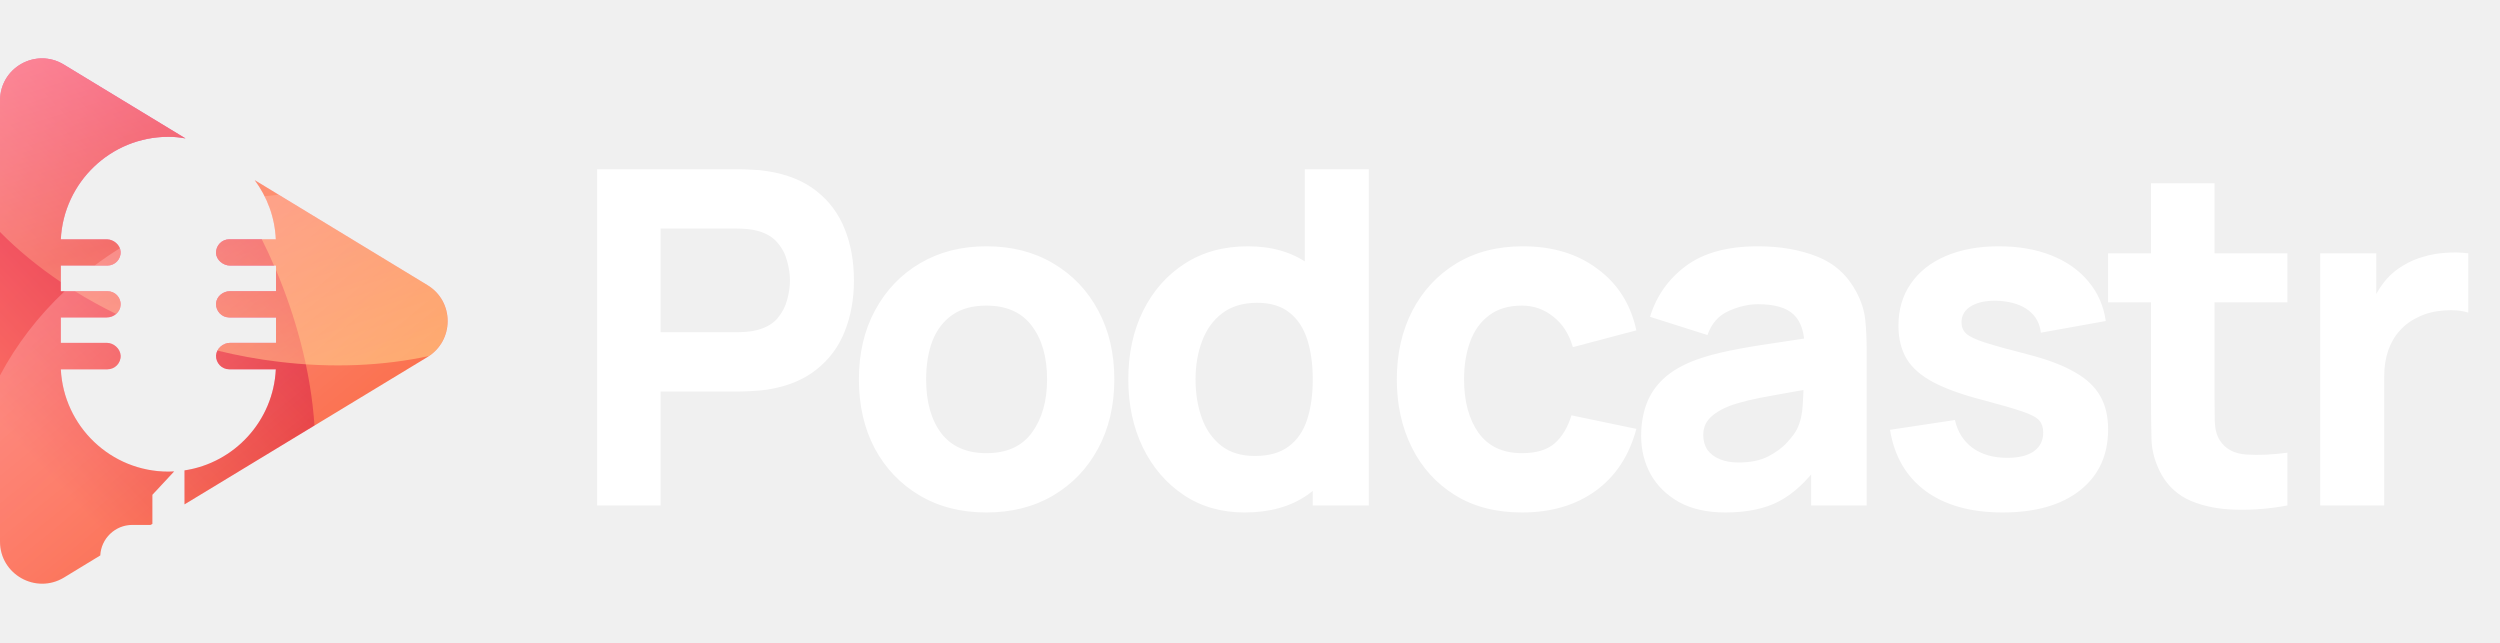
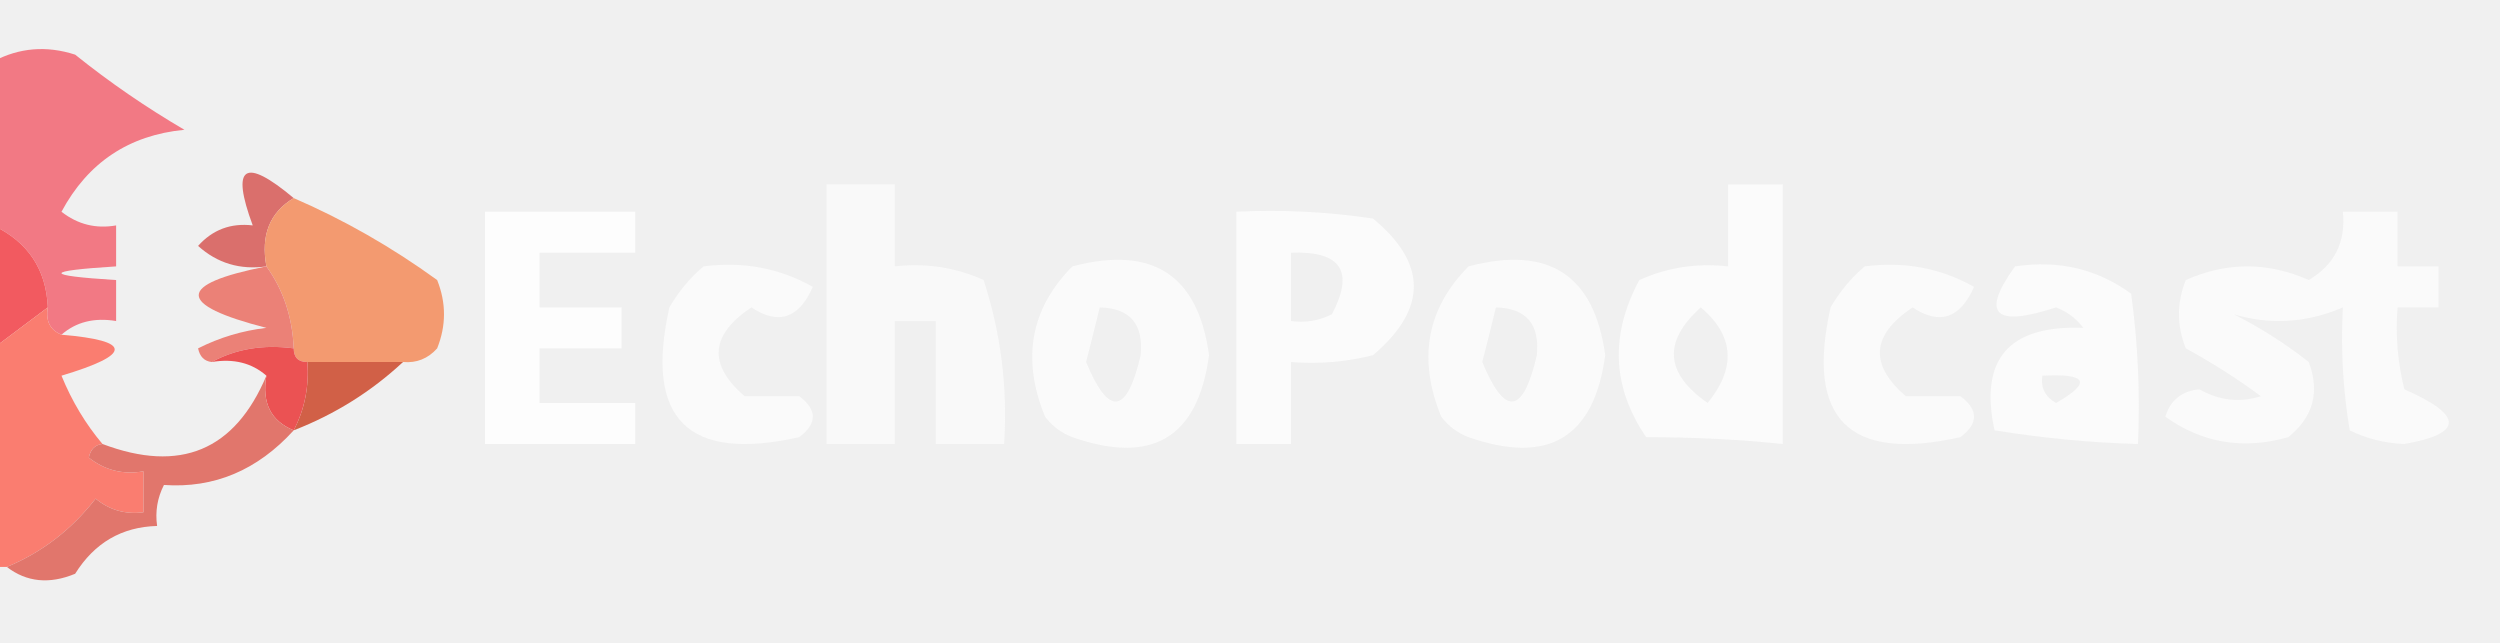
- <svg xmlns="http://www.w3.org/2000/svg" width="183" height="47" viewBox="0 0 183 47" fill="none">
-   <path fill-rule="evenodd" clip-rule="evenodd" d="M7.341 40.657L4.675 42.281C2.621 43.516 0 42.042 0 39.645V7.363C0 4.951 2.621 3.477 4.675 4.728L13.58 10.133C13.178 10.058 12.761 10.014 12.329 10.014C8.1 10.014 4.661 13.349 4.452 17.518H7.817C8.309 17.518 8.8 17.92 8.83 18.427C8.86 18.978 8.413 19.439 7.862 19.439H4.452V21.315H7.862C8.413 21.315 8.86 21.762 8.83 22.328C8.8 22.849 8.338 23.236 7.817 23.236H4.452V25.097H7.817C8.309 25.097 8.8 25.514 8.83 26.021C8.86 26.572 8.413 27.033 7.862 27.033H4.452C4.661 31.202 8.1 34.523 12.329 34.523C12.463 34.523 12.597 34.508 12.746 34.508L11.153 36.22V38.35L11.019 38.424H9.679C8.428 38.424 7.4 39.422 7.341 40.657ZM31.284 26.14L13.505 36.92V34.434C17.168 33.883 20.012 30.8 20.191 27.033H16.781C16.23 27.033 15.798 26.572 15.813 26.021C15.843 25.514 16.334 25.097 16.841 25.097H20.206V23.236H16.781C16.23 23.236 15.798 22.775 15.813 22.224C15.843 21.703 16.32 21.315 16.841 21.315H20.206V19.439H16.841C16.334 19.439 15.843 19.037 15.813 18.531C15.798 17.98 16.23 17.518 16.781 17.518H20.191C20.116 15.895 19.551 14.406 18.642 13.185L31.284 20.869C33.264 22.06 33.264 24.934 31.284 26.14Z" fill="url(#paint0_linear_3688_1852)" />
-   <path style="mix-blend-mode:multiply" fill-rule="evenodd" clip-rule="evenodd" d="M12.746 34.508L11.153 36.22V38.35L11.019 38.424H9.679C8.428 38.424 7.4 39.422 7.341 40.657L4.675 42.281C2.621 43.516 0 42.042 0 39.645V7.363C0 4.951 2.621 3.477 4.675 4.728L13.58 10.133C13.178 10.058 12.761 10.014 12.329 10.014C8.1 10.014 4.661 13.349 4.452 17.518H7.817C8.309 17.518 8.8 17.92 8.83 18.427C8.86 18.978 8.413 19.439 7.862 19.439H4.452V21.315H7.862C8.413 21.315 8.86 21.762 8.83 22.328C8.8 22.849 8.338 23.236 7.817 23.236H4.452V25.097H7.817C8.309 25.097 8.8 25.514 8.83 26.021C8.86 26.572 8.413 27.033 7.862 27.033H4.452C4.661 31.202 8.1 34.523 12.329 34.523C12.463 34.523 12.597 34.508 12.746 34.508ZM23.02 31.143L13.505 36.92V34.434C17.168 33.883 20.012 30.8 20.191 27.033H16.781C16.23 27.033 15.798 26.572 15.813 26.021C15.843 25.514 16.334 25.097 16.841 25.097H20.206V23.236H16.781C16.23 23.236 15.798 22.775 15.813 22.224C15.843 21.703 16.32 21.315 16.841 21.315H20.206V19.767C20.906 21.434 21.501 23.162 21.978 24.948C22.544 27.093 22.886 29.162 23.02 31.143ZM16.781 17.518H19.163C19.481 18.144 19.779 18.784 20.057 19.439H16.841C16.334 19.439 15.843 19.037 15.813 18.531C15.798 17.98 16.23 17.518 16.781 17.518Z" fill="url(#paint1_linear_3688_1852)" />
-   <path style="mix-blend-mode:screen" fill-rule="evenodd" clip-rule="evenodd" d="M4.452 20.645V19.439H7.862C8.413 19.439 8.86 18.978 8.83 18.427C8.8 17.92 8.309 17.518 7.817 17.518H4.452C4.661 13.349 8.1 10.014 12.329 10.014C12.761 10.014 13.178 10.058 13.58 10.133L4.675 4.728C2.621 3.477 0 4.951 0 7.363V16.982C1.31 18.308 2.799 19.529 4.452 20.645ZM8.83 22.328C8.86 21.762 8.413 21.315 7.862 21.315H5.48C6.442 21.911 7.45 22.467 8.502 22.983C8.696 22.819 8.815 22.581 8.83 22.328ZM31.284 20.869L18.642 13.185C19.551 14.406 20.116 15.895 20.191 17.518H16.781C16.23 17.518 15.798 17.98 15.813 18.531C15.843 19.037 16.334 19.439 16.841 19.439H20.206V21.315H16.841C16.32 21.315 15.843 21.703 15.813 22.224C15.798 22.775 16.23 23.236 16.781 23.236H20.206V25.097H16.841C16.453 25.097 16.096 25.336 15.918 25.663C17.377 26.021 18.881 26.303 20.414 26.482C24.33 26.959 28.038 26.78 31.388 26.065C33.249 24.829 33.22 22.045 31.284 20.869Z" fill="url(#paint2_linear_3688_1852)" />
-   <path style="mix-blend-mode:screen" fill-rule="evenodd" clip-rule="evenodd" d="M31.284 26.14L13.505 36.92V34.433C17.168 33.883 20.012 30.8 20.191 27.033H16.781C16.23 27.033 15.798 26.572 15.813 26.02C15.843 25.514 16.334 25.097 16.841 25.097H20.206V23.236H16.781C16.23 23.236 15.798 22.774 15.813 22.224C15.843 21.702 16.32 21.315 16.841 21.315H20.206V19.439H16.841C16.334 19.439 15.843 19.037 15.813 18.531C15.798 17.98 16.23 17.518 16.781 17.518H20.191C20.131 16.387 19.834 15.315 19.357 14.362C19.704 14.322 20.052 14.287 20.399 14.257L31.284 20.869C33.264 22.06 33.264 24.934 31.284 26.14ZM0 39.645V27.48C1.191 25.231 2.799 23.132 4.735 21.315H7.862C8.413 21.315 8.86 21.762 8.83 22.328C8.8 22.849 8.338 23.236 7.817 23.236H4.452V25.097H7.817C8.309 25.097 8.8 25.514 8.83 26.02C8.86 26.572 8.413 27.033 7.862 27.033H4.452C4.661 31.202 8.1 34.523 12.329 34.523C12.463 34.523 12.597 34.508 12.746 34.508L11.153 36.22V38.349L11.019 38.424H9.679C8.428 38.424 7.4 39.422 7.341 40.657L4.675 42.281C2.621 43.516 0 42.042 0 39.645ZM6.924 19.439C7.519 18.992 8.135 18.57 8.77 18.174C8.8 18.248 8.83 18.337 8.83 18.427C8.86 18.977 8.413 19.439 7.862 19.439H6.924Z" fill="url(#paint3_linear_3688_1852)" />
-   <path d="M43.708 37V12.389H54.099C54.338 12.389 54.657 12.4 55.056 12.423C55.466 12.435 55.831 12.469 56.15 12.526C57.62 12.754 58.822 13.238 59.756 13.979C60.702 14.719 61.397 15.653 61.841 16.782C62.285 17.898 62.508 19.146 62.508 20.524C62.508 21.903 62.28 23.156 61.824 24.284C61.38 25.401 60.684 26.33 59.739 27.07C58.804 27.811 57.608 28.295 56.15 28.523C55.831 28.569 55.466 28.603 55.056 28.625C54.646 28.648 54.327 28.66 54.099 28.66H48.356V37H43.708ZM48.356 24.319H53.894C54.133 24.319 54.395 24.307 54.68 24.284C54.965 24.262 55.227 24.216 55.466 24.148C56.093 23.977 56.577 23.692 56.919 23.293C57.261 22.883 57.494 22.433 57.62 21.943C57.756 21.442 57.825 20.969 57.825 20.524C57.825 20.08 57.756 19.613 57.62 19.123C57.494 18.622 57.261 18.172 56.919 17.773C56.577 17.363 56.093 17.072 55.466 16.901C55.227 16.833 54.965 16.787 54.68 16.764C54.395 16.742 54.133 16.73 53.894 16.73H48.356V24.319ZM72.202 37.513C70.345 37.513 68.716 37.097 67.314 36.265C65.913 35.433 64.819 34.288 64.033 32.83C63.258 31.36 62.871 29.674 62.871 27.771C62.871 25.845 63.27 24.153 64.067 22.695C64.865 21.225 65.964 20.08 67.366 19.26C68.767 18.439 70.379 18.029 72.202 18.029C74.06 18.029 75.689 18.445 77.09 19.277C78.503 20.108 79.603 21.259 80.389 22.729C81.175 24.188 81.568 25.868 81.568 27.771C81.568 29.685 81.169 31.377 80.372 32.847C79.586 34.305 78.486 35.45 77.073 36.282C75.672 37.102 74.048 37.513 72.202 37.513ZM72.202 33.172C73.695 33.172 74.806 32.67 75.535 31.668C76.276 30.654 76.646 29.355 76.646 27.771C76.646 26.13 76.27 24.82 75.518 23.84C74.777 22.86 73.672 22.37 72.202 22.37C71.188 22.37 70.356 22.598 69.707 23.054C69.058 23.51 68.573 24.142 68.254 24.951C67.947 25.76 67.793 26.7 67.793 27.771C67.793 29.423 68.163 30.739 68.904 31.719C69.656 32.687 70.755 33.172 72.202 33.172ZM91.103 37.513C89.406 37.513 87.919 37.086 86.643 36.231C85.367 35.376 84.37 34.214 83.652 32.744C82.945 31.274 82.592 29.617 82.592 27.771C82.592 25.891 82.951 24.222 83.669 22.763C84.398 21.294 85.418 20.137 86.728 19.294C88.038 18.451 89.576 18.029 91.343 18.029C93.097 18.029 94.573 18.456 95.769 19.311C96.966 20.166 97.871 21.328 98.487 22.797C99.102 24.267 99.409 25.925 99.409 27.771C99.409 29.617 99.096 31.274 98.469 32.744C97.854 34.214 96.931 35.376 95.701 36.231C94.47 37.086 92.938 37.513 91.103 37.513ZM91.855 33.377C92.892 33.377 93.718 33.143 94.334 32.676C94.96 32.209 95.41 31.554 95.684 30.71C95.957 29.867 96.094 28.887 96.094 27.771C96.094 26.654 95.957 25.674 95.684 24.831C95.41 23.988 94.972 23.333 94.368 22.866C93.775 22.399 92.995 22.165 92.026 22.165C90.989 22.165 90.135 22.422 89.463 22.934C88.802 23.436 88.312 24.113 87.993 24.968C87.674 25.811 87.514 26.745 87.514 27.771C87.514 28.808 87.668 29.753 87.976 30.608C88.283 31.451 88.756 32.123 89.394 32.625C90.032 33.126 90.853 33.377 91.855 33.377ZM96.094 37V24.353H95.513V12.389H100.196V37H96.094ZM111.407 37.513C109.493 37.513 107.852 37.086 106.485 36.231C105.118 35.376 104.07 34.214 103.34 32.744C102.611 31.274 102.247 29.617 102.247 27.771C102.247 25.902 102.623 24.233 103.375 22.763C104.138 21.294 105.209 20.137 106.588 19.294C107.966 18.451 109.596 18.029 111.476 18.029C113.652 18.029 115.475 18.582 116.945 19.687C118.426 20.781 119.372 22.279 119.782 24.182L115.133 25.412C114.86 24.455 114.381 23.709 113.697 23.174C113.025 22.638 112.262 22.37 111.407 22.37C110.427 22.37 109.624 22.61 108.997 23.088C108.371 23.555 107.909 24.199 107.613 25.019C107.317 25.828 107.169 26.745 107.169 27.771C107.169 29.378 107.522 30.682 108.228 31.685C108.946 32.676 110.006 33.172 111.407 33.172C112.456 33.172 113.253 32.932 113.8 32.454C114.347 31.975 114.757 31.292 115.031 30.403L119.782 31.394C119.258 33.354 118.266 34.864 116.808 35.923C115.35 36.983 113.549 37.513 111.407 37.513ZM126.285 37.513C124.963 37.513 123.841 37.262 122.918 36.761C122.006 36.248 121.311 35.57 120.833 34.727C120.366 33.872 120.132 32.932 120.132 31.907C120.132 31.052 120.263 30.272 120.525 29.566C120.787 28.859 121.209 28.238 121.79 27.703C122.382 27.156 123.174 26.7 124.165 26.335C124.849 26.085 125.664 25.862 126.609 25.669C127.555 25.475 128.626 25.293 129.822 25.122C131.019 24.939 132.335 24.74 133.77 24.524L132.096 25.447C132.096 24.353 131.834 23.549 131.309 23.037C130.785 22.524 129.908 22.268 128.677 22.268C127.994 22.268 127.282 22.433 126.541 22.763C125.8 23.094 125.282 23.68 124.986 24.524L120.781 23.191C121.249 21.664 122.126 20.422 123.413 19.465C124.701 18.508 126.456 18.029 128.677 18.029C130.307 18.029 131.754 18.28 133.018 18.781C134.283 19.282 135.24 20.148 135.89 21.379C136.254 22.062 136.471 22.746 136.539 23.43C136.608 24.113 136.642 24.877 136.642 25.72V37H132.574V33.206L133.155 33.992C132.255 35.234 131.281 36.134 130.233 36.692C129.196 37.239 127.88 37.513 126.285 37.513ZM127.276 33.855C128.13 33.855 128.848 33.707 129.429 33.411C130.022 33.103 130.489 32.756 130.831 32.368C131.184 31.981 131.423 31.656 131.549 31.394C131.788 30.893 131.925 30.312 131.959 29.651C132.004 28.979 132.027 28.42 132.027 27.976L133.394 28.318C132.016 28.546 130.899 28.739 130.045 28.899C129.19 29.047 128.501 29.184 127.977 29.309C127.453 29.434 126.991 29.571 126.592 29.719C126.137 29.902 125.766 30.101 125.481 30.317C125.208 30.523 125.003 30.75 124.866 31.001C124.741 31.252 124.678 31.531 124.678 31.838C124.678 32.26 124.781 32.625 124.986 32.932C125.202 33.229 125.504 33.456 125.892 33.616C126.279 33.776 126.74 33.855 127.276 33.855ZM146.589 37.513C144.265 37.513 142.385 36.989 140.949 35.94C139.525 34.881 138.659 33.388 138.351 31.462L143.102 30.745C143.296 31.611 143.723 32.289 144.384 32.779C145.056 33.269 145.905 33.514 146.931 33.514C147.774 33.514 148.423 33.354 148.879 33.035C149.335 32.705 149.563 32.249 149.563 31.668C149.563 31.303 149.472 31.012 149.289 30.796C149.107 30.568 148.697 30.346 148.059 30.13C147.432 29.913 146.452 29.628 145.119 29.275C143.615 28.887 142.413 28.454 141.513 27.976C140.613 27.497 139.963 26.928 139.565 26.267C139.166 25.595 138.966 24.786 138.966 23.84C138.966 22.655 139.268 21.63 139.872 20.764C140.476 19.886 141.325 19.214 142.419 18.747C143.524 18.268 144.823 18.029 146.315 18.029C147.763 18.029 149.044 18.251 150.161 18.696C151.278 19.14 152.178 19.772 152.861 20.593C153.556 21.413 153.984 22.382 154.143 23.498L149.392 24.353C149.312 23.669 149.016 23.128 148.503 22.729C147.99 22.33 147.295 22.097 146.418 22.028C145.563 21.971 144.874 22.085 144.35 22.37C143.837 22.655 143.581 23.065 143.581 23.601C143.581 23.92 143.689 24.188 143.906 24.404C144.134 24.62 144.595 24.843 145.29 25.07C145.996 25.298 147.067 25.595 148.503 25.959C149.905 26.324 151.027 26.751 151.87 27.241C152.725 27.72 153.346 28.301 153.733 28.984C154.12 29.657 154.314 30.471 154.314 31.428C154.314 33.32 153.63 34.807 152.263 35.889C150.896 36.971 149.004 37.513 146.589 37.513ZM167.436 37C166.159 37.239 164.906 37.342 163.676 37.308C162.456 37.285 161.363 37.074 160.394 36.675C159.437 36.265 158.708 35.61 158.206 34.71C157.751 33.867 157.511 33.012 157.489 32.146C157.466 31.269 157.454 30.278 157.454 29.172V13.415H162.103V28.899C162.103 29.617 162.109 30.266 162.12 30.847C162.143 31.417 162.263 31.873 162.479 32.215C162.889 32.864 163.545 33.217 164.445 33.274C165.345 33.331 166.342 33.286 167.436 33.138V37ZM154.31 22.131V18.542H167.436V22.131H154.31ZM169.84 37V18.542H173.942V23.054L173.497 22.473C173.737 21.835 174.056 21.254 174.454 20.73C174.853 20.205 175.343 19.772 175.924 19.43C176.369 19.157 176.853 18.946 177.377 18.798C177.901 18.639 178.442 18.542 179.001 18.508C179.559 18.462 180.117 18.474 180.675 18.542V22.883C180.163 22.723 179.565 22.672 178.881 22.729C178.209 22.775 177.599 22.928 177.052 23.191C176.505 23.441 176.044 23.777 175.668 24.199C175.292 24.609 175.007 25.099 174.813 25.669C174.62 26.227 174.523 26.859 174.523 27.566V37H169.84Z" fill="white" />
-   <defs>
-     <linearGradient id="paint0_linear_3688_1852" x1="23.541" y1="-11.132" x2="65.059" y2="30.387" gradientUnits="userSpaceOnUse">
-       <stop stop-color="#FD6D6D" />
-       <stop offset="1" stop-color="#F97535" />
-     </linearGradient>
-     <linearGradient id="paint1_linear_3688_1852" x1="-23.189" y1="6.729" x2="0.555" y2="-15.783" gradientUnits="userSpaceOnUse">
-       <stop stop-color="white" />
-       <stop offset="0.987" stop-color="#D937BE" />
-       <stop offset="1" stop-color="#D837BF" />
-     </linearGradient>
-     <linearGradient id="paint2_linear_3688_1852" x1="20.591" y1="-6.667" x2="32.484" y2="30.571" gradientUnits="userSpaceOnUse">
-       <stop stop-color="#FD6D6D" />
-       <stop offset="0.5" stop-color="#71381D" />
-       <stop offset="1" stop-color="#F97535" />
-     </linearGradient>
-     <linearGradient id="paint3_linear_3688_1852" x1="8.763" y1="-10.274" x2="35.959" y2="23.116" gradientUnits="userSpaceOnUse">
-       <stop stop-color="#FD6D6D" />
-       <stop offset="1" />
-     </linearGradient>
-   </defs>
+ <svg xmlns="http://www.w3.org/2000/svg" version="1.1" width="183px" height="47px" style="shape-rendering:geometricPrecision; text-rendering:geometricPrecision; image-rendering:optimizeQuality; fill-rule:evenodd; clip-rule:evenodd">
+   <g>
+     <path style="opacity:1" fill="#f27984" d="M 4.5,24.5 C 3.662,24.158 3.328,23.492 3.5,22.5C 3.378,19.708 2.044,17.708 -0.5,16.5C -0.5,12.5 -0.5,8.5 -0.5,4.5C 1.402,3.489 3.402,3.322 5.5,4C 8.029,6.029 10.696,7.862 13.5,9.5C 9.438,9.893 6.438,11.893 4.5,15.5C 5.689,16.429 7.022,16.762 8.5,16.5C 8.5,17.5 8.5,18.5 8.5,19.5C 3.167,19.833 3.167,20.167 8.5,20.5C 8.5,21.5 8.5,22.5 8.5,23.5C 6.901,23.232 5.568,23.566 4.5,24.5 Z" />
+   </g>
+   <g>
+     <path style="opacity:0.681" fill="#fefefe" d="M 60.5,13.5 C 62.167,13.5 63.833,13.5 65.5,13.5C 65.5,15.5 65.5,17.5 65.5,19.5C 67.793,19.244 69.959,19.577 72,20.5C 73.266,24.395 73.766,28.395 73.5,32.5C 71.833,32.5 70.167,32.5 68.5,32.5C 68.5,29.5 68.5,26.5 68.5,23.5C 67.5,23.5 66.5,23.5 65.5,23.5C 65.5,26.5 65.5,29.5 65.5,32.5C 63.833,32.5 62.167,32.5 60.5,32.5C 60.5,26.167 60.5,19.833 60.5,13.5 Z" />
+   </g>
+   <g>
+     <path style="opacity:0.796" fill="#fefefe" d="M 126.5,13.5 C 127.833,13.5 129.167,13.5 130.5,13.5C 130.5,19.833 130.5,26.167 130.5,32.5C 127.316,32.167 123.982,32 120.5,32C 118.006,28.353 117.84,24.519 120,20.5C 122.041,19.577 124.208,19.244 126.5,19.5C 126.5,17.5 126.5,15.5 126.5,13.5 Z M 124.5,22.5 C 126.94,24.573 127.106,26.906 125,29.5C 121.879,27.326 121.712,24.993 124.5,22.5 Z" />
+   </g>
+   <g>
+     <path style="opacity:0.905" fill="#fefefe" d="M 35.5,15.5 C 39.167,15.5 42.833,15.5 46.5,15.5C 46.5,16.5 46.5,17.5 46.5,18.5C 44.167,18.5 41.833,18.5 39.5,18.5C 39.5,19.833 39.5,21.167 39.5,22.5C 41.5,22.5 43.5,22.5 45.5,22.5C 45.5,23.5 45.5,24.5 45.5,25.5C 43.5,25.5 41.5,25.5 39.5,25.5C 39.5,26.833 39.5,28.167 39.5,29.5C 41.833,29.5 44.167,29.5 46.5,29.5C 46.5,30.5 46.5,31.5 46.5,32.5C 42.833,32.5 39.167,32.5 35.5,32.5C 35.5,26.833 35.5,21.167 35.5,15.5 Z" />
+   </g>
+   <g>
+     <path style="opacity:0.826" fill="#fefefe" d="M 90.5,15.5 C 93.85,15.335 97.183,15.502 100.5,16C 104.485,19.286 104.485,22.619 100.5,26C 98.527,26.495 96.527,26.662 94.5,26.5C 94.5,28.5 94.5,30.5 94.5,32.5C 93.167,32.5 91.833,32.5 90.5,32.5C 90.5,26.833 90.5,21.167 90.5,15.5 Z M 94.5,18.5 C 98.161,18.35 99.161,19.85 97.5,23C 96.552,23.483 95.552,23.649 94.5,23.5C 94.5,21.833 94.5,20.167 94.5,18.5 Z" />
+   </g>
+   <g>
+     <path style="opacity:0.738" fill="#fefefe" d="M 171.5,15.5 C 172.833,15.5 174.167,15.5 175.5,15.5C 175.5,16.833 175.5,18.167 175.5,19.5C 176.5,19.5 177.5,19.5 178.5,19.5C 178.5,20.5 178.5,21.5 178.5,22.5C 177.5,22.5 176.5,22.5 175.5,22.5C 175.338,24.527 175.505,26.527 176,28.5C 180.335,30.405 180.335,31.738 176,32.5C 174.564,32.441 173.231,32.108 172,31.5C 171.502,28.518 171.335,25.518 171.5,22.5C 168.838,23.639 166.171,23.806 163.5,23C 165.448,23.983 167.282,25.15 169,26.5C 169.825,28.701 169.325,30.534 167.5,32C 164.208,32.936 161.208,32.436 158.5,30.5C 158.887,29.28 159.72,28.613 161,28.5C 162.465,29.329 163.965,29.496 165.5,29C 163.751,27.709 161.918,26.542 160,25.5C 159.333,23.833 159.333,22.167 160,20.5C 163,19.167 166,19.167 169,20.5C 170.892,19.383 171.725,17.716 171.5,15.5 Z" />
+   </g>
+   <g>
+     <path style="opacity:1" fill="#da6f6c" d="M 21.5,14.5 C 19.744,15.552 19.077,17.219 19.5,19.5C 17.571,19.769 15.905,19.269 14.5,18C 15.563,16.812 16.897,16.312 18.5,16.5C 16.885,12.138 17.885,11.472 21.5,14.5 Z" />
+   </g>
+   <g>
+     <path style="opacity:1" fill="#f39a70" d="M 21.5,14.5 C 25.189,16.097 28.689,18.097 32,20.5C 32.667,22.167 32.667,23.833 32,25.5C 31.329,26.252 30.496,26.586 29.5,26.5C 27.167,26.5 24.833,26.5 22.5,26.5C 21.833,26.5 21.5,26.167 21.5,25.5C 21.405,23.214 20.738,21.214 19.5,19.5C 19.077,17.219 19.744,15.552 21.5,14.5 Z" />
+   </g>
+   <g>
+     <path style="opacity:1" fill="#f25a60" d="M -0.5,16.5 C 2.044,17.708 3.378,19.708 3.5,22.5C 2.167,23.5 0.833,24.5 -0.5,25.5C -0.5,22.5 -0.5,19.5 -0.5,16.5 Z" />
+   </g>
+   <g>
+     <path style="opacity:0.726" fill="#fefefe" d="M 51.5,19.5 C 54.397,19.125 57.063,19.625 59.5,21C 58.478,23.316 56.978,23.816 55,22.5C 51.985,24.516 51.818,26.683 54.5,29C 55.833,29 57.167,29 58.5,29C 59.833,30 59.833,31 58.5,32C 50.333,33.833 47.167,30.667 49,22.5C 49.698,21.309 50.531,20.309 51.5,19.5 Z" />
+   </g>
+   <g>
+     <path style="opacity:0.759" fill="#fefefe" d="M 78.5,19.5 C 84.365,17.955 87.698,20.121 88.5,26C 87.685,32.039 84.352,34.039 78.5,32C 77.692,31.692 77.025,31.192 76.5,30.5C 74.767,26.268 75.433,22.601 78.5,19.5 Z M 80.5,22.5 C 82.722,22.559 83.722,23.725 83.5,26C 82.491,30.351 81.158,30.518 79.5,26.5C 79.846,25.151 80.179,23.817 80.5,22.5 Z" />
+   </g>
+   <g>
+     <path style="opacity:0.759" fill="#fefefe" d="M 107.5,19.5 C 113.364,17.955 116.698,20.121 117.5,26C 116.685,32.039 113.352,34.039 107.5,32C 106.692,31.692 106.025,31.192 105.5,30.5C 103.767,26.268 104.433,22.601 107.5,19.5 Z M 109.5,22.5 C 111.722,22.559 112.722,23.725 112.5,26C 111.491,30.351 110.158,30.518 108.5,26.5C 108.846,25.151 109.179,23.817 109.5,22.5 Z" />
+   </g>
+   <g>
+     <path style="opacity:0.726" fill="#fefefe" d="M 136.5,19.5 C 139.397,19.125 142.063,19.625 144.5,21C 143.478,23.316 141.978,23.816 140,22.5C 136.985,24.516 136.818,26.683 139.5,29C 140.833,29 142.167,29 143.5,29C 144.833,30 144.833,31 143.5,32C 135.333,33.833 132.167,30.667 134,22.5C 134.698,21.309 135.531,20.309 136.5,19.5 Z" />
+   </g>
+   <g>
+     <path style="opacity:0.782" fill="#fefefe" d="M 147.5,19.5 C 150.685,19.02 153.519,19.686 156,21.5C 156.499,25.152 156.665,28.818 156.5,32.5C 153.068,32.41 149.568,32.076 146,31.5C 144.872,26.288 147.039,23.788 152.5,24C 151.975,23.308 151.308,22.808 150.5,22.5C 145.979,23.991 144.979,22.991 147.5,19.5 Z M 149.5,27.5 C 152.797,27.329 153.131,27.995 150.5,29.5C 149.702,29.043 149.369,28.376 149.5,27.5 Z" />
+   </g>
+   <g>
+     <path style="opacity:1" fill="#eb8177" d="M 19.5,19.5 C 20.738,21.214 21.405,23.214 21.5,25.5C 19.265,25.205 17.265,25.539 15.5,26.5C 14.957,26.44 14.624,26.107 14.5,25.5C 16.078,24.702 17.744,24.202 19.5,24C 12.895,22.308 12.895,20.808 19.5,19.5 Z" />
+   </g>
+   <g>
+     <path style="opacity:1" fill="#d16047" d="M 22.5,26.5 C 24.833,26.5 27.167,26.5 29.5,26.5C 27.178,28.664 24.511,30.331 21.5,31.5C 22.301,29.958 22.634,28.291 22.5,26.5 Z" />
+   </g>
+   <g>
+     <path style="opacity:1" fill="#eb5253" d="M 15.5,26.5 C 17.265,25.539 19.265,25.205 21.5,25.5C 21.5,26.167 21.833,26.5 22.5,26.5C 22.634,28.291 22.301,29.958 21.5,31.5C 19.823,30.817 19.157,29.483 19.5,27.5C 18.432,26.566 17.099,26.232 15.5,26.5 Z" />
+   </g>
+   <g>
+     <path style="opacity:1" fill="#fa7d70" d="M 3.5,22.5 C 3.328,23.492 3.662,24.158 4.5,24.5C 9.694,24.942 9.694,25.942 4.5,27.5C 5.26,29.36 6.26,31.027 7.5,32.5C 6.957,32.56 6.624,32.893 6.5,33.5C 7.689,34.429 9.022,34.762 10.5,34.5C 10.5,35.5 10.5,36.5 10.5,37.5C 9.178,37.67 8.011,37.337 7,36.5C 5.242,38.766 3.075,40.432 0.5,41.5C 0.167,41.5 -0.167,41.5 -0.5,41.5C -0.5,36.167 -0.5,30.833 -0.5,25.5C 0.833,24.5 2.167,23.5 3.5,22.5 Z" />
+   </g>
+   <g>
+     <path style="opacity:1" fill="#e1766c" d="M 19.5,27.5 C 19.157,29.483 19.823,30.817 21.5,31.5C 18.842,34.423 15.675,35.756 12,35.5C 11.517,36.448 11.351,37.448 11.5,38.5C 8.916,38.569 6.916,39.736 5.5,42C 3.613,42.78 1.946,42.613 0.5,41.5C 3.075,40.432 5.242,38.766 7,36.5C 8.011,37.337 9.178,37.67 10.5,37.5C 10.5,36.5 10.5,35.5 10.5,34.5C 9.022,34.762 7.689,34.429 6.5,33.5C 6.624,32.893 6.957,32.56 7.5,32.5C 13.191,34.65 17.191,32.983 19.5,27.5 Z" />
+   </g>
</svg>
